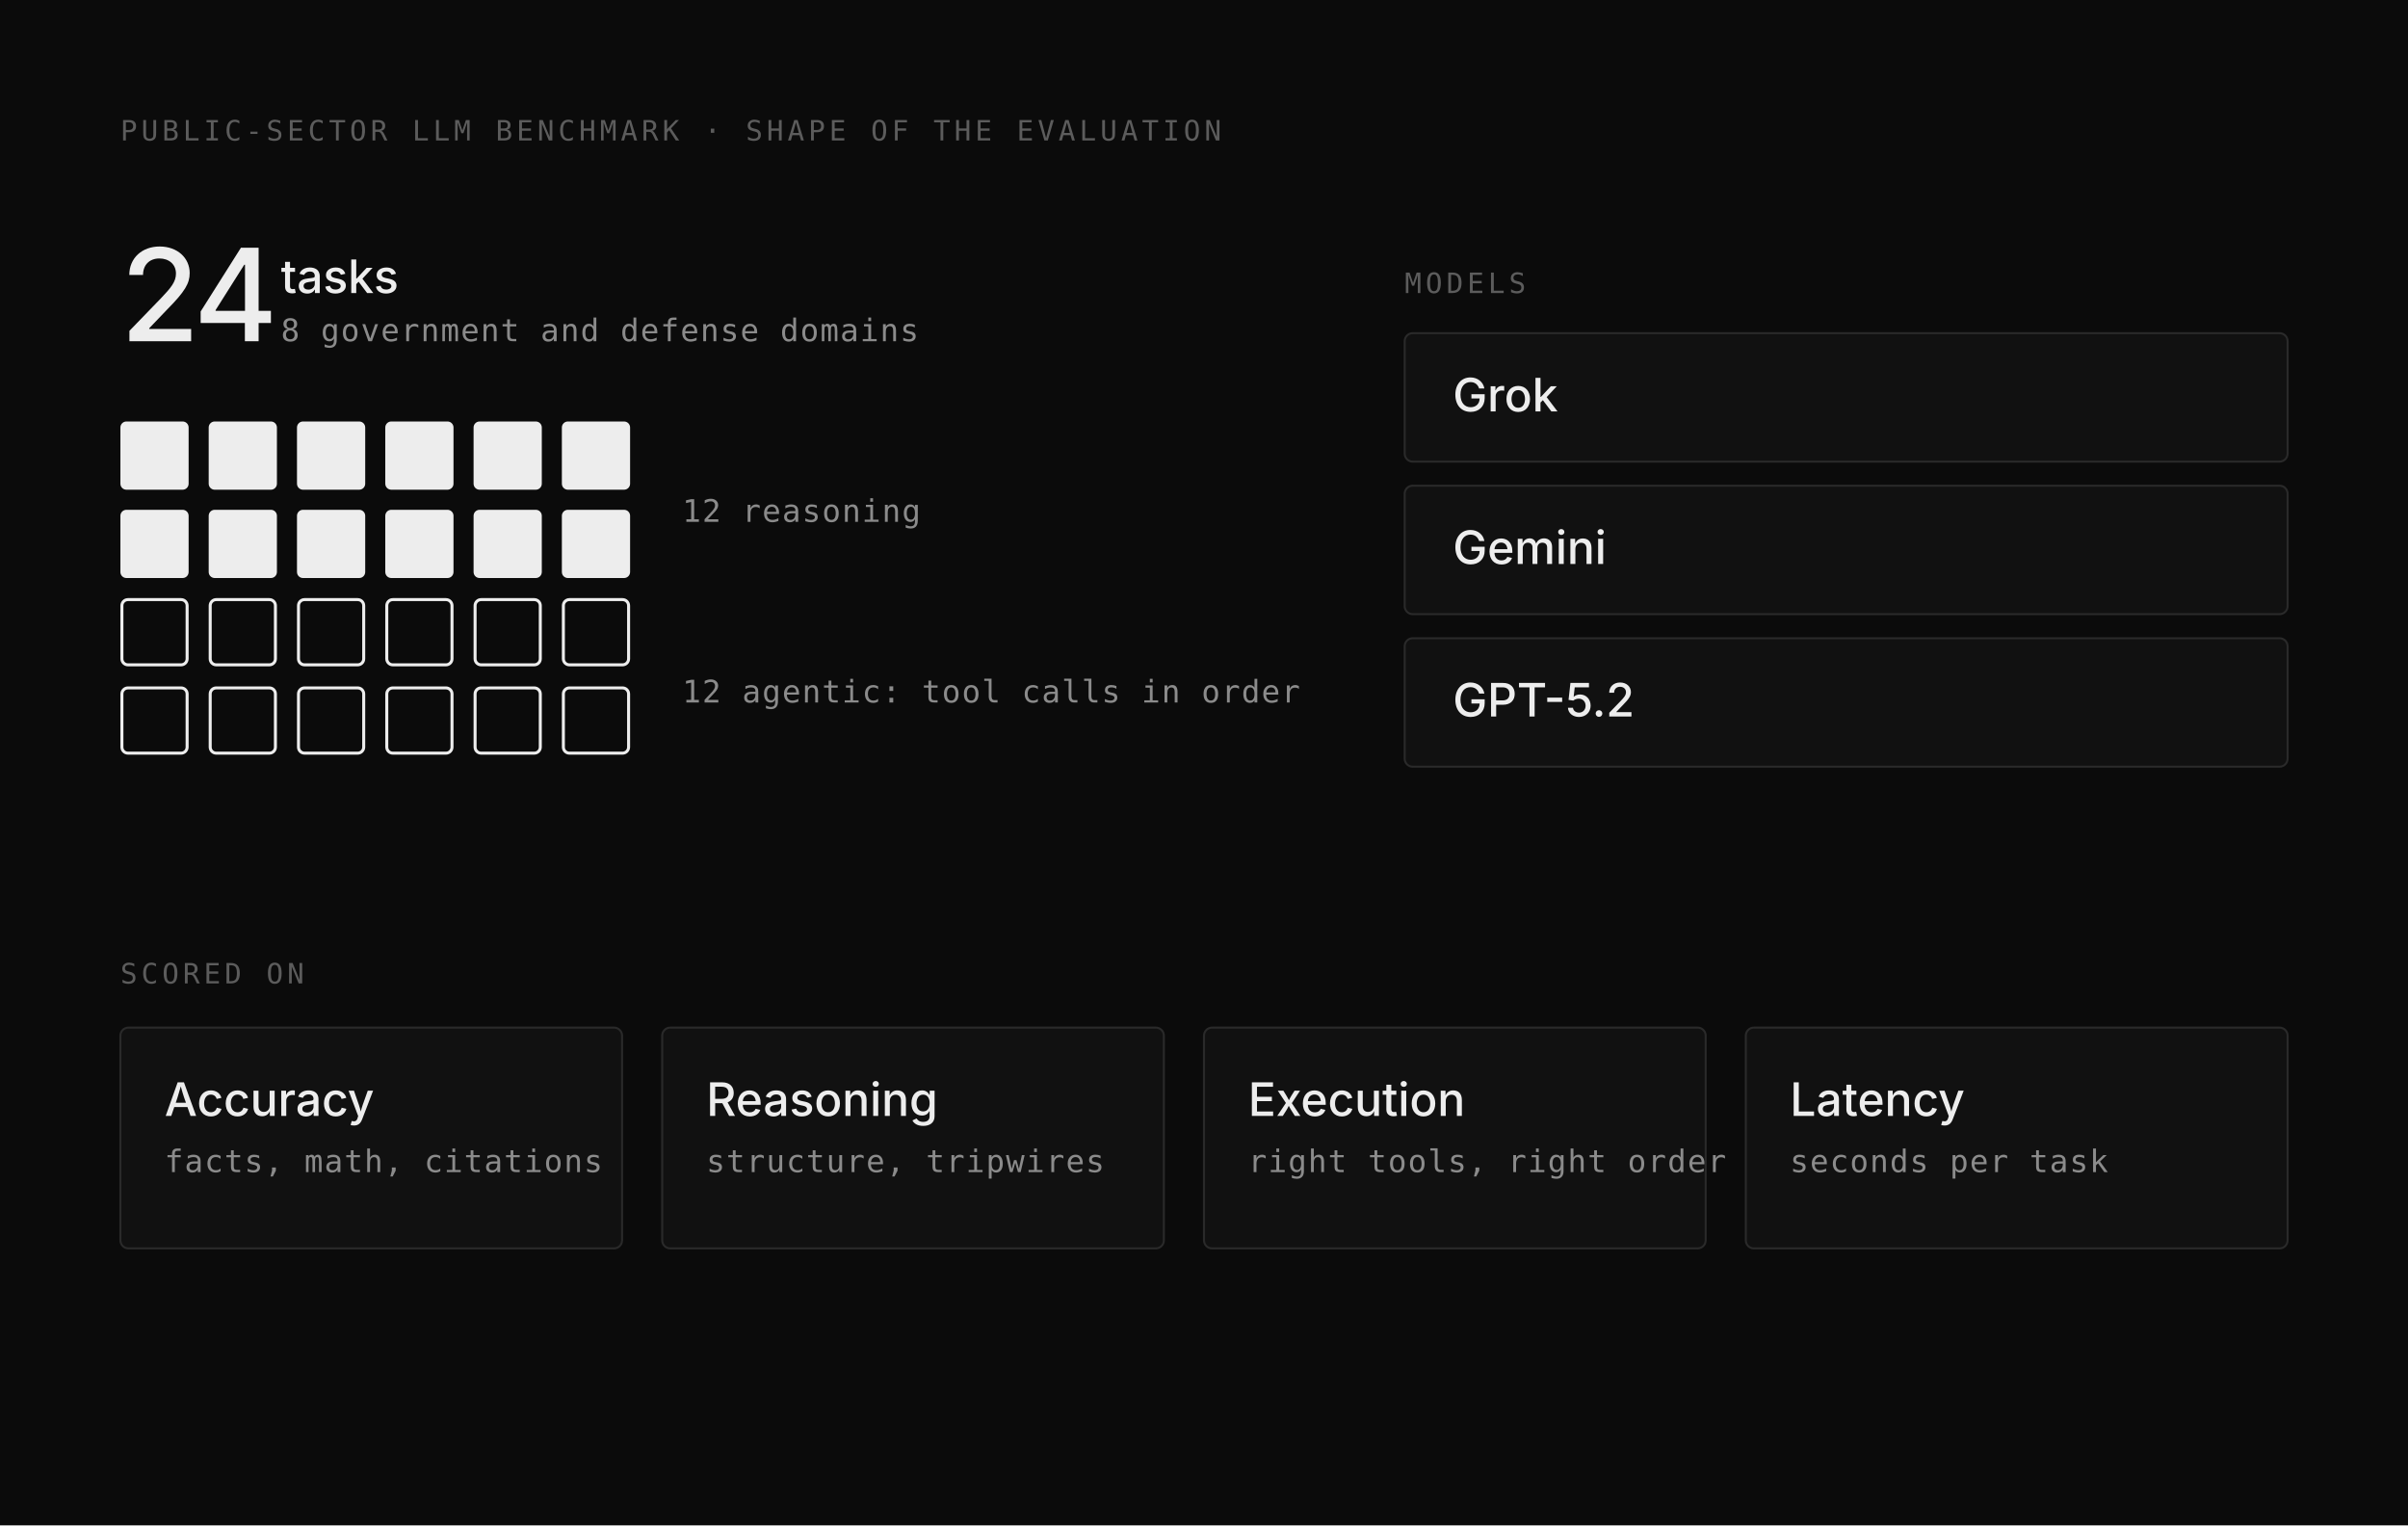
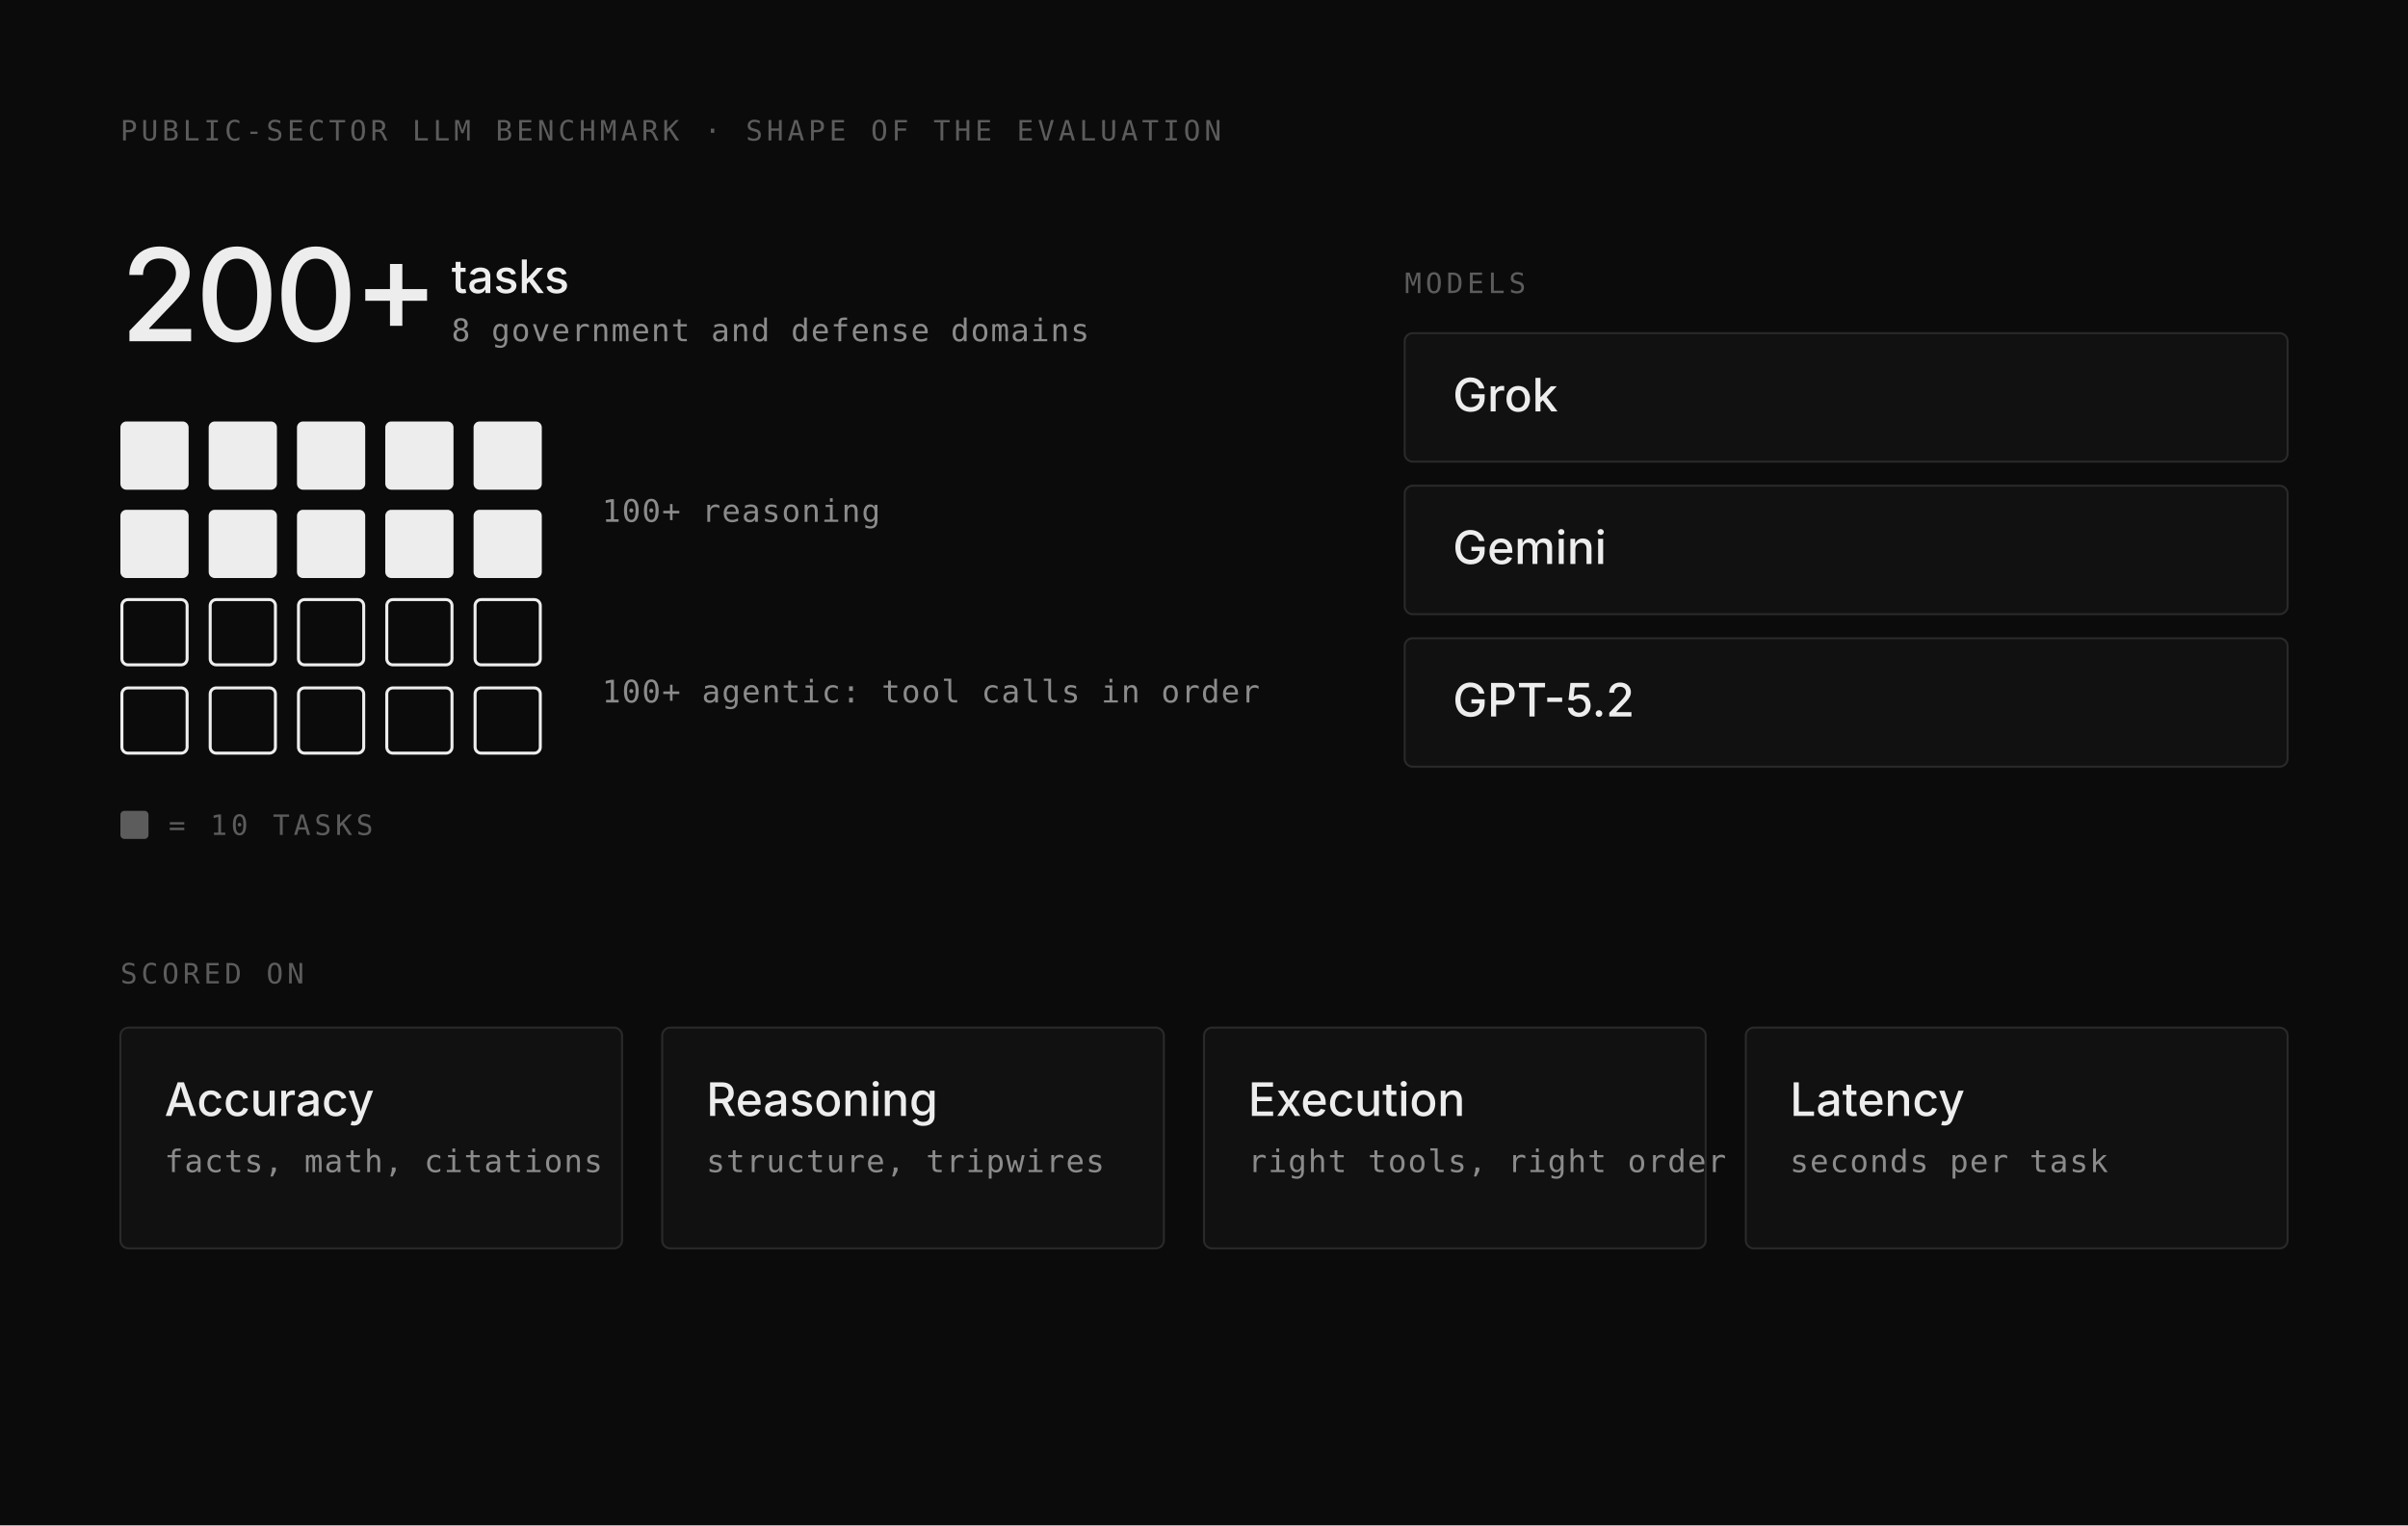
- <svg xmlns="http://www.w3.org/2000/svg" viewBox="0 0 1200 760" role="img" aria-label="Shape of the benchmark: 24 tasks across 8 government and defense domains, half reasoning and half agentic, run on three frontier models and scored on accuracy, reasoning, execution and latency.">
+ <svg xmlns="http://www.w3.org/2000/svg" viewBox="0 0 1200 760" role="img" aria-label="Shape of the benchmark: more than 200 tasks across 8 government and defense domains, half reasoning and half agentic, run on three frontier models and scored on accuracy, reasoning, execution and latency.">
  <defs>
    <style>
      .t { font: 500 23px Inter, system-ui, sans-serif; fill: #ededed; }
      .big { font: 500 64px Inter, system-ui, sans-serif; fill: #ededed; letter-spacing: -2px; }
      .m { font: 400 15.5px "JetBrains Mono", Consolas, monospace; fill: #8b8b8b; letter-spacing: .04em; }
      .k { font: 400 14px "JetBrains Mono", Consolas, monospace; fill: #5c5c5c; letter-spacing: .14em; }
      .box { fill: #111; stroke: #2a2a2a; }
    </style>
  </defs>
  <rect width="1200" height="760" fill="#0b0b0b" />
  <text x="60" y="70" class="k">PUBLIC-SECTOR LLM BENCHMARK · SHAPE OF THE EVALUATION</text>
-   <text x="60" y="170" class="big">24</text>
-   <text x="140" y="146" class="t">tasks</text>
-   <text x="140" y="170" class="m">8 government and defense domains</text>
+   <text x="60" y="170" class="big">200+</text>
+   <text x="225" y="146" class="t">tasks</text>
+   <text x="225" y="170" class="m">8 government and defense domains</text>
  <g transform="translate(60 210)">
    <g fill="#ededed">
      <rect x="0" y="0" width="34" height="34" rx="3" />
      <rect x="44" y="0" width="34" height="34" rx="3" />
      <rect x="88" y="0" width="34" height="34" rx="3" />
      <rect x="132" y="0" width="34" height="34" rx="3" />
      <rect x="176" y="0" width="34" height="34" rx="3" />
-       <rect x="220" y="0" width="34" height="34" rx="3" />
      <rect x="0" y="44" width="34" height="34" rx="3" />
      <rect x="44" y="44" width="34" height="34" rx="3" />
      <rect x="88" y="44" width="34" height="34" rx="3" />
      <rect x="132" y="44" width="34" height="34" rx="3" />
      <rect x="176" y="44" width="34" height="34" rx="3" />
-       <rect x="220" y="44" width="34" height="34" rx="3" />
    </g>
    <g fill="none" stroke="#ededed" stroke-width="1.5">
      <rect x="0.75" y="88.75" width="32.5" height="32.5" rx="3" />
      <rect x="44.75" y="88.75" width="32.5" height="32.5" rx="3" />
      <rect x="88.75" y="88.75" width="32.5" height="32.5" rx="3" />
      <rect x="132.75" y="88.75" width="32.5" height="32.5" rx="3" />
      <rect x="176.75" y="88.75" width="32.5" height="32.5" rx="3" />
-       <rect x="220.75" y="88.75" width="32.5" height="32.5" rx="3" />
      <rect x="0.75" y="132.75" width="32.5" height="32.5" rx="3" />
      <rect x="44.75" y="132.75" width="32.5" height="32.5" rx="3" />
      <rect x="88.75" y="132.75" width="32.5" height="32.5" rx="3" />
      <rect x="132.75" y="132.75" width="32.5" height="32.5" rx="3" />
      <rect x="176.75" y="132.75" width="32.5" height="32.5" rx="3" />
-       <rect x="220.75" y="132.75" width="32.5" height="32.5" rx="3" />
    </g>
-     <text x="280" y="50" class="m">12 reasoning</text>
-     <text x="280" y="140" class="m">12 agentic: tool calls in order</text>
+     <text x="240" y="50" class="m">100+ reasoning</text>
+     <text x="240" y="140" class="m">100+ agentic: tool calls in order</text>
+     <rect x="0" y="194" width="14" height="14" rx="2" fill="#5c5c5c" />
+     <text x="24" y="206" class="k">= 10 TASKS</text>
  </g>
  <text x="700" y="146" class="k">MODELS</text>
  <rect x="700" y="166" width="440" height="64" rx="4" class="box" />
  <text x="724" y="205" class="t">Grok</text>
  <rect x="700" y="242" width="440" height="64" rx="4" class="box" />
  <text x="724" y="281" class="t">Gemini</text>
  <rect x="700" y="318" width="440" height="64" rx="4" class="box" />
  <text x="724" y="357" class="t">GPT-5.2</text>
  <text x="60" y="490" class="k">SCORED ON</text>
  <g transform="translate(60 512)">
    <rect width="250" height="110" rx="4" class="box" />
    <text x="22" y="44" class="t">Accuracy</text>
    <text x="22" y="72" class="m">facts, math, citations</text>
    <rect x="270" width="250" height="110" rx="4" class="box" />
    <text x="292" y="44" class="t">Reasoning</text>
    <text x="292" y="72" class="m">structure, tripwires</text>
    <rect x="540" width="250" height="110" rx="4" class="box" />
    <text x="562" y="44" class="t">Execution</text>
    <text x="562" y="72" class="m">right tools, right order</text>
    <rect x="810" width="270" height="110" rx="4" class="box" />
    <text x="832" y="44" class="t">Latency</text>
    <text x="832" y="72" class="m">seconds per task</text>
  </g>
</svg>
